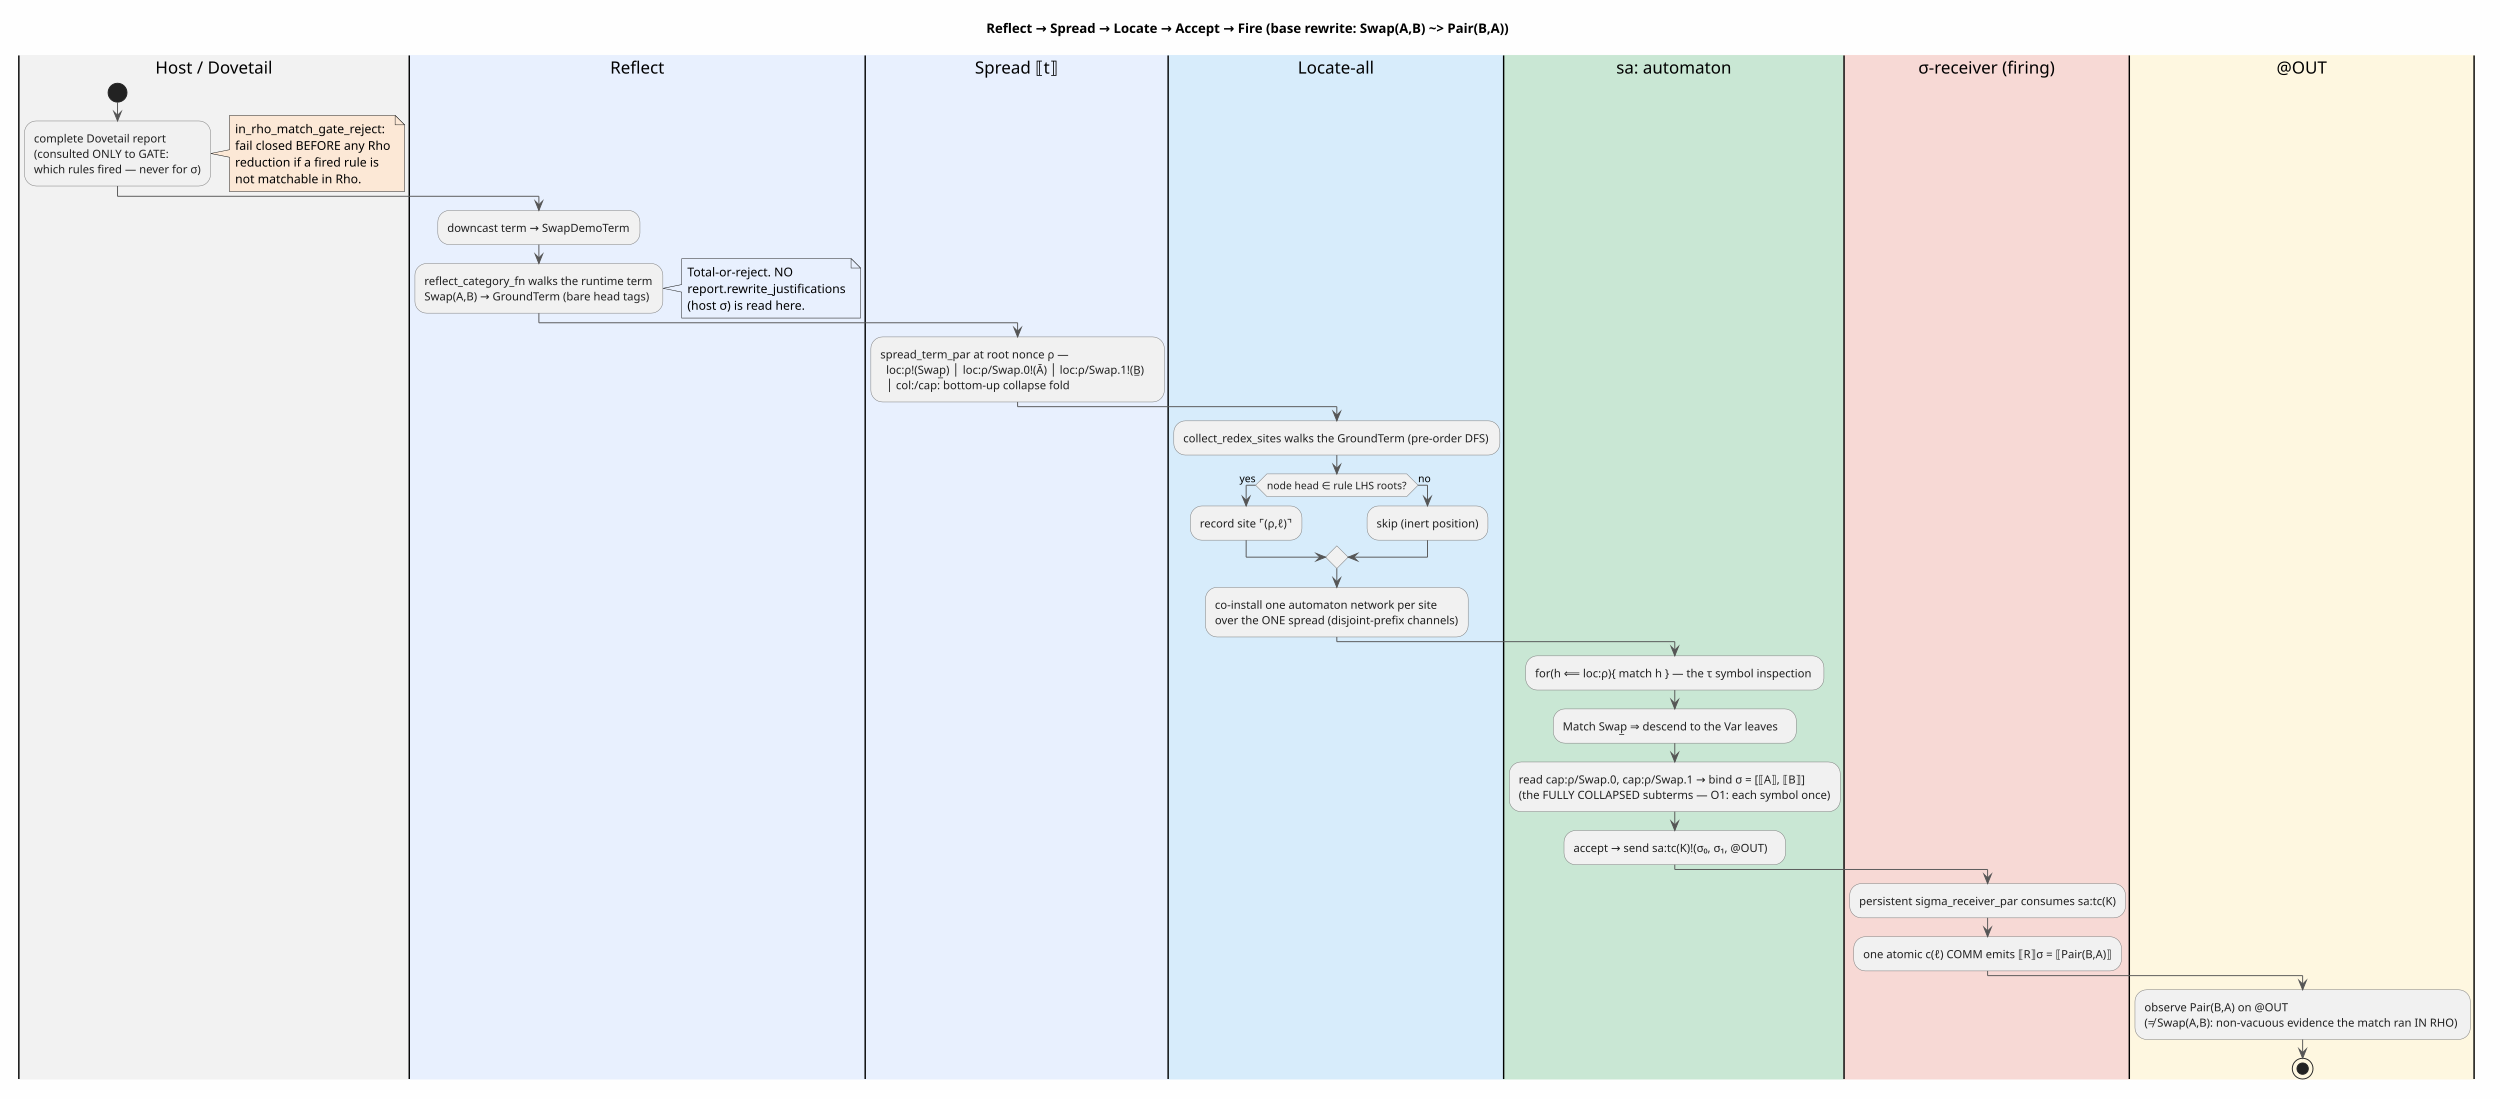
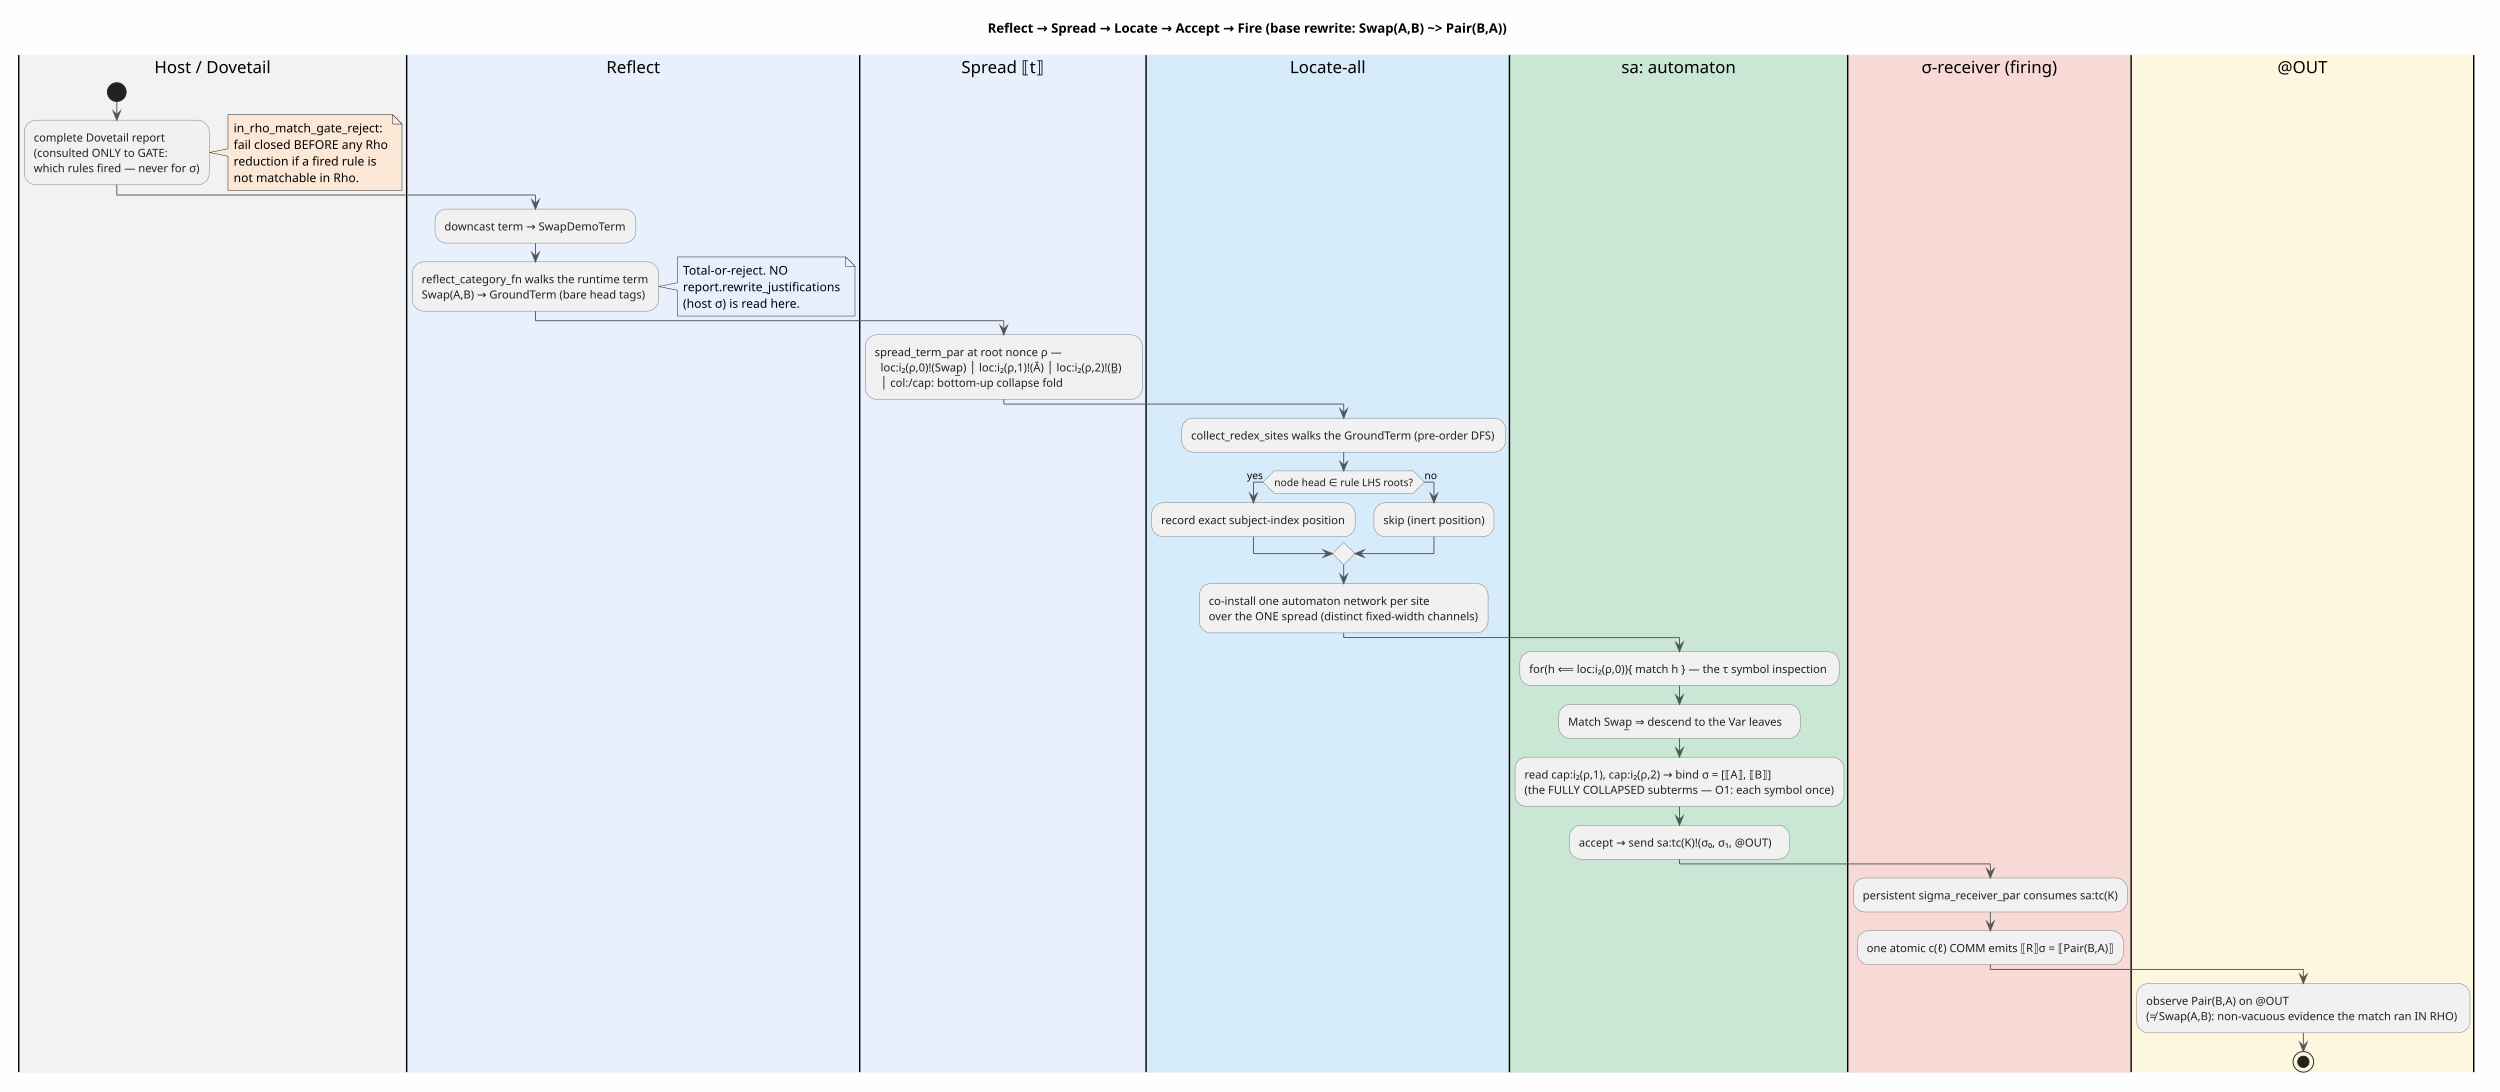
- <svg xmlns="http://www.w3.org/2000/svg" contentStyleType="text/css" data-diagram-type="ACTIVITY" height="1166px" preserveAspectRatio="none" style="width:2653px;height:1166px;background:#FEFEFE;" version="1.1" viewBox="0 0 2653 1166" width="2653px" zoomAndPan="magnify">
+ <svg xmlns="http://www.w3.org/2000/svg" contentStyleType="text/css" data-diagram-type="ACTIVITY" height="1166px" preserveAspectRatio="none" style="width:2670px;height:1166px;background:#FEFEFE;" version="1.1" viewBox="0 0 2670 1166" width="2670px" zoomAndPan="magnify">
  <defs />
  <g>
-     <rect fill="#FEFEFE" height="1166" style="stroke:none;stroke-width:1;" width="2653" x="0" y="0" />
+     <rect fill="#FEFEFE" height="1166" style="stroke:none;stroke-width:1;" width="2670" x="0" y="0" />
    <g class="title" data-source-line="14">
-       <text fill="#000000" font-family="sans" font-size="14" font-weight="700" lengthAdjust="spacing" textLength="558.564" x="1046.64" y="34.966">Reflect → Spread → Locate → Accept → Fire  (base rewrite: Swap(A,B) ~&gt; Pair(B,A))</text>
+       <text fill="#000000" font-family="sans" font-size="14" font-weight="700" lengthAdjust="spacing" textLength="558.564" x="1054.855" y="34.966">Reflect → Spread → Locate → Accept → Fire  (base rewrite: Swap(A,B) ~&gt; Pair(B,A))</text>
    </g>
-     <rect fill="none" height="24.516" style="stroke:none;stroke-width:1;" width="2606.845" x="20" y="58.842" />
+     <rect fill="none" height="24.516" style="stroke:none;stroke-width:1;" width="2623.275" x="20" y="58.842" />
    <rect fill="#F2F2F2" height="1086.197" style="stroke:#F2F2F2;stroke-width:1;" width="414.31" x="20" y="58.842" />
    <ellipse cx="124.735" cy="98.358" fill="#222222" rx="10" ry="10" style="stroke:#222222;stroke-width:1;" />
    <path d="M243.469,122.462 L243.469,158.874 L223.469,162.874 L243.469,166.874 L243.469,203.286 A0,0 0 0 0 243.469,203.286 L429.31,203.286 A0,0 0 0 0 429.31,203.286 L429.31,132.462 L419.31,122.462 L243.469,122.462 A0,0 0 0 0 243.469,122.462" fill="#FCE8D6" style="stroke:#181818;stroke-width:0.5;" />
    <path d="M419.31,122.462 L419.31,132.462 L429.31,132.462 L419.31,122.462" fill="#FCE8D6" style="stroke:#181818;stroke-width:0.5;" />
    <text fill="#000000" font-family="sans" font-size="13" lengthAdjust="spacing" textLength="159.276" x="249.469" y="141.359">in_rho_match_gate_reject:</text>
    <text fill="#000000" font-family="sans" font-size="13" lengthAdjust="spacing" textLength="164.84" x="249.469" y="159.065">fail closed BEFORE any Rho</text>
    <text fill="#000000" font-family="sans" font-size="13" lengthAdjust="spacing" textLength="153.127" x="249.469" y="176.771">reduction if a fired rule is</text>
    <text fill="#000000" font-family="sans" font-size="13" lengthAdjust="spacing" textLength="133.978" x="249.469" y="194.477">not matchable in Rho.</text>
    <rect fill="#F1F1F1" height="69.032" rx="12.5" ry="12.5" style="stroke:#7A7A7A;stroke-width:0.5;" width="197.469" x="26" y="128.358" />
    <text fill="#202020" font-family="sans" font-size="12" lengthAdjust="spacing" textLength="140.617" x="36" y="151.186">complete Dovetail report</text>
    <text fill="#202020" font-family="sans" font-size="12" lengthAdjust="spacing" textLength="144.265" x="36" y="167.53">(consulted ONLY to GATE:</text>
    <text fill="#202020" font-family="sans" font-size="12" lengthAdjust="spacing" textLength="177.469" x="36" y="183.874">which rules fired — never for σ)</text>
    <line style="stroke:#000000;stroke-width:1.5;" x1="20" x2="20" y1="58.842" y2="1145.039" />
    <rect fill="#E8F0FE" height="1086.197" style="stroke:#E8F0FE;stroke-width:1;" width="483.837" x="434.31" y="58.842" />
    <rect fill="#F1F1F1" height="36.344" rx="12.5" ry="12.5" style="stroke:#7A7A7A;stroke-width:0.5;" width="214.508" x="464.604" y="223.286" />
    <text fill="#202020" font-family="sans" font-size="12" lengthAdjust="spacing" textLength="194.508" x="474.604" y="246.114">downcast term → SwapDemoTerm</text>
    <path d="M723.406,274.415 L723.406,301.974 L703.406,305.974 L723.406,309.974 L723.406,337.533 A0,0 0 0 0 723.406,337.533 L913.146,337.533 A0,0 0 0 0 913.146,337.533 L913.146,284.415 L903.146,274.415 L723.406,274.415 A0,0 0 0 0 723.406,274.415" fill="#E8F0FE" style="stroke:#181818;stroke-width:0.5;" />
    <path d="M903.146,274.415 L903.146,284.415 L913.146,284.415 L903.146,274.415" fill="#E8F0FE" style="stroke:#181818;stroke-width:0.5;" />
    <text fill="#000000" font-family="sans" font-size="13" lengthAdjust="spacing" textLength="113.256" x="729.406" y="293.312">Total-or-reject. NO</text>
    <text fill="#000000" font-family="sans" font-size="13" lengthAdjust="spacing" textLength="168.74" x="729.406" y="311.018">report.rewrite_justifications</text>
    <text fill="#000000" font-family="sans" font-size="13" lengthAdjust="spacing" textLength="125.242" x="729.406" y="328.724">(host σ) is read here.</text>
    <rect fill="#F1F1F1" height="52.688" rx="12.5" ry="12.5" style="stroke:#7A7A7A;stroke-width:0.5;" width="263.096" x="440.31" y="279.63" />
    <text fill="#202020" font-family="sans" font-size="12" lengthAdjust="spacing" textLength="242.21" x="450.31" y="302.458">reflect_category_fn walks the runtime term</text>
    <text fill="#202020" font-family="sans" font-size="12" lengthAdjust="spacing" textLength="243.096" x="450.31" y="318.802">Swap(A,B) → GroundTerm  (bare head tags)</text>
    <line style="stroke:#000000;stroke-width:1.5;" x1="434.31" x2="434.31" y1="58.842" y2="1145.039" />
-     <rect fill="#E8F0FE" height="1086.197" style="stroke:#E8F0FE;stroke-width:1;" width="321.483" x="918.146" y="58.842" />
-     <rect fill="#F1F1F1" height="69.032" rx="12.5" ry="12.5" style="stroke:#7A7A7A;stroke-width:0.5;" width="311.483" x="924.146" y="357.533" />
+     <rect fill="#E8F0FE" height="1086.197" style="stroke:#E8F0FE;stroke-width:1;" width="305.859" x="918.146" y="58.842" />
+     <rect fill="#F1F1F1" height="69.032" rx="12.5" ry="12.5" style="stroke:#7A7A7A;stroke-width:0.5;" width="295.859" x="924.146" y="357.533" />
    <text fill="#202020" font-family="sans" font-size="12" lengthAdjust="spacing" textLength="200.257" x="934.146" y="380.361">spread_term_par at root nonce ρ —</text>
-     <text fill="#202020" font-family="sans" font-size="12" lengthAdjust="spacing" textLength="285.243" x="940.386" y="396.705">loc:ρ!(Swap̲)  │  loc:ρ/Swap.0!(Ā)  │  loc:ρ/Swap.1!(B̲)</text>
+     <text fill="#202020" font-family="sans" font-size="12" lengthAdjust="spacing" textLength="269.619" x="940.386" y="396.705">loc:i₂(ρ,0)!(Swap̲)  │  loc:i₂(ρ,1)!(Ā)  │  loc:i₂(ρ,2)!(B̲)</text>
    <text fill="#202020" font-family="sans" font-size="12" lengthAdjust="spacing" textLength="197.858" x="940.386" y="413.05">│  col:/cap: bottom-up collapse fold</text>
    <line style="stroke:#000000;stroke-width:1.5;" x1="918.146" x2="918.146" y1="58.842" y2="1145.039" />
-     <rect fill="#D7ECFB" height="1086.197" style="stroke:#D7ECFB;stroke-width:1;" width="356.018" x="1239.629" y="58.842" />
-     <rect fill="#F1F1F1" height="36.344" rx="12.5" ry="12.5" style="stroke:#7A7A7A;stroke-width:0.5;" width="346.018" x="1245.629" y="446.565" />
-     <text fill="#202020" font-family="sans" font-size="12" lengthAdjust="spacing" textLength="326.018" x="1255.629" y="469.394">collect_redex_sites walks the GroundTerm (pre-order DFS)</text>
-     <polygon fill="#F1F1F1" points="1344.416,502.91,1492.861,502.91,1504.861,514.91,1492.861,526.91,1344.416,526.91,1332.416,514.91,1344.416,502.91" style="stroke:#7A7A7A;stroke-width:0.5;stroke-linejoin:miter;stroke-miterlimit:10;" />
-     <text fill="#202020" font-family="sans" font-size="11" lengthAdjust="spacing" textLength="148.445" x="1344.416" y="519.178">node head ∈ rule LHS roots?</text>
-     <text fill="#000000" font-family="sans" font-size="11" lengthAdjust="spacing" textLength="17.083" x="1315.333" y="511.687">yes</text>
-     <text fill="#000000" font-family="sans" font-size="11" lengthAdjust="spacing" textLength="13.453" x="1504.861" y="511.687">no</text>
-     <rect fill="#F1F1F1" height="36.344" rx="12.5" ry="12.5" style="stroke:#7A7A7A;stroke-width:0.5;" width="118.371" x="1263.23" y="536.91" />
-     <text fill="#202020" font-family="sans" font-size="12" lengthAdjust="spacing" textLength="98.371" x="1273.23" y="559.738">record site ⌜(ρ,ℓ)⌝</text>
-     <rect fill="#F1F1F1" height="36.344" rx="12.5" ry="12.5" style="stroke:#7A7A7A;stroke-width:0.5;" width="128.229" x="1450.746" y="536.91" />
-     <text fill="#202020" font-family="sans" font-size="12" lengthAdjust="spacing" textLength="108.229" x="1460.746" y="559.738">skip (inert position)</text>
-     <polygon fill="#F1F1F1" points="1418.638,579.254,1430.638,591.254,1418.638,603.254,1406.638,591.254,1418.638,579.254" style="stroke:#7A7A7A;stroke-width:0.5;stroke-linejoin:miter;stroke-miterlimit:10;" />
-     <rect fill="#F1F1F1" height="52.688" rx="12.5" ry="12.5" style="stroke:#7A7A7A;stroke-width:0.5;" width="278.842" x="1279.217" y="623.254" />
-     <text fill="#202020" font-family="sans" font-size="12" lengthAdjust="spacing" textLength="235.766" x="1289.217" y="646.082">co-install one automaton network per site</text>
-     <text fill="#202020" font-family="sans" font-size="12" lengthAdjust="spacing" textLength="258.842" x="1289.217" y="662.426">over the ONE spread (disjoint-prefix channels)</text>
-     <line style="stroke:#000000;stroke-width:1.5;" x1="1239.629" x2="1239.629" y1="58.842" y2="1145.039" />
-     <rect fill="#C9E7D4" height="1086.197" style="stroke:#C9E7D4;stroke-width:1;" width="361.25" x="1595.648" y="58.842" />
-     <rect fill="#F1F1F1" height="36.344" rx="12.5" ry="12.5" style="stroke:#7A7A7A;stroke-width:0.5;" width="316.505" x="1619.02" y="695.942" />
-     <text fill="#202020" font-family="sans" font-size="12" lengthAdjust="spacing" textLength="296.505" x="1629.02" y="718.77">for(h ⟸ loc:ρ){ match h }  — the τ symbol inspection</text>
-     <rect fill="#F1F1F1" height="36.344" rx="12.5" ry="12.5" style="stroke:#7A7A7A;stroke-width:0.5;" width="257.936" x="1648.305" y="752.286" />
-     <text fill="#202020" font-family="sans" font-size="12" lengthAdjust="spacing" textLength="237.936" x="1658.305" y="775.114">Match  Swap̲  ⇒  descend to the Var leaves</text>
-     <rect fill="#F1F1F1" height="52.688" rx="12.5" ry="12.5" style="stroke:#7A7A7A;stroke-width:0.5;" width="351.25" x="1601.648" y="808.63" />
-     <text fill="#202020" font-family="sans" font-size="12" lengthAdjust="spacing" textLength="310.086" x="1611.648" y="831.458">read cap:ρ/Swap.0, cap:ρ/Swap.1  →  bind σ = [⟦A⟧, ⟦B⟧]</text>
-     <text fill="#202020" font-family="sans" font-size="12" lengthAdjust="spacing" textLength="331.25" x="1611.648" y="847.802">(the FULLY COLLAPSED subterms — O1: each symbol once)</text>
-     <rect fill="#F1F1F1" height="36.344" rx="12.5" ry="12.5" style="stroke:#7A7A7A;stroke-width:0.5;" width="235.076" x="1659.735" y="881.318" />
-     <text fill="#202020" font-family="sans" font-size="12" lengthAdjust="spacing" textLength="215.076" x="1669.735" y="904.146">accept  →  send  sa:tc(K)!(σ₀, σ₁, @OUT)</text>
-     <line style="stroke:#000000;stroke-width:1.5;" x1="1595.648" x2="1595.648" y1="58.842" y2="1145.039" />
-     <rect fill="#F7D9D5" height="1086.197" style="stroke:#F7D9D5;stroke-width:1;" width="302.726" x="1956.898" y="58.842" />
-     <rect fill="#F1F1F1" height="36.344" rx="12.5" ry="12.5" style="stroke:#7A7A7A;stroke-width:0.5;" width="292.726" x="1962.898" y="937.663" />
-     <text fill="#202020" font-family="sans" font-size="12" lengthAdjust="spacing" textLength="272.726" x="1972.898" y="960.491">persistent sigma_receiver_par consumes sa:tc(K)</text>
-     <rect fill="#F1F1F1" height="36.344" rx="12.5" ry="12.5" style="stroke:#7A7A7A;stroke-width:0.5;" width="284.163" x="1967.179" y="994.007" />
-     <text fill="#202020" font-family="sans" font-size="12" lengthAdjust="spacing" textLength="264.163" x="1977.179" y="1016.835">one atomic c(ℓ) COMM emits ⟦R⟧σ = ⟦Pair(B,A)⟧</text>
-     <line style="stroke:#000000;stroke-width:1.5;" x1="1956.898" x2="1956.898" y1="58.842" y2="1145.039" />
-     <rect fill="#FEF7E0" height="1086.197" style="stroke:#FEF7E0;stroke-width:1;" width="365.881" x="2259.624" y="58.842" />
-     <rect fill="#F1F1F1" height="52.688" rx="12.5" ry="12.5" style="stroke:#7A7A7A;stroke-width:0.5;" width="355.881" x="2265.624" y="1050.351" />
-     <text fill="#202020" font-family="sans" font-size="12" lengthAdjust="spacing" textLength="158.785" x="2275.624" y="1073.179">observe  Pair(B,A)  on @OUT</text>
-     <text fill="#202020" font-family="sans" font-size="12" lengthAdjust="spacing" textLength="335.881" x="2275.624" y="1089.523">(≠ Swap(A,B): non-vacuous evidence the match ran IN RHO)</text>
-     <ellipse cx="2443.564" cy="1134.039" fill="none" rx="11" ry="11" style="stroke:#222222;stroke-width:1;" />
-     <ellipse cx="2443.564" cy="1134.039" fill="#222222" rx="6" ry="6" style="stroke:#222222;stroke-width:1;" />
-     <line style="stroke:#000000;stroke-width:1.5;" x1="2259.624" x2="2259.624" y1="58.842" y2="1145.039" />
-     <line style="stroke:#000000;stroke-width:1.5;" x1="2625.505" x2="2625.505" y1="58.842" y2="1145.039" />
+     <rect fill="#D7ECFB" height="1086.197" style="stroke:#D7ECFB;stroke-width:1;" width="388.072" x="1224.005" y="58.842" />
+     <rect fill="#F1F1F1" height="36.344" rx="12.5" ry="12.5" style="stroke:#7A7A7A;stroke-width:0.5;" width="346.018" x="1262.059" y="446.565" />
+     <text fill="#202020" font-family="sans" font-size="12" lengthAdjust="spacing" textLength="326.018" x="1272.059" y="469.394">collect_redex_sites walks the GroundTerm (pre-order DFS)</text>
+     <polygon fill="#F1F1F1" points="1360.846,502.91,1509.291,502.91,1521.291,514.91,1509.291,526.91,1360.846,526.91,1348.846,514.91,1360.846,502.91" style="stroke:#7A7A7A;stroke-width:0.5;stroke-linejoin:miter;stroke-miterlimit:10;" />
+     <text fill="#202020" font-family="sans" font-size="11" lengthAdjust="spacing" textLength="148.445" x="1360.846" y="519.178">node head ∈ rule LHS roots?</text>
+     <text fill="#000000" font-family="sans" font-size="11" lengthAdjust="spacing" textLength="17.083" x="1331.763" y="511.687">yes</text>
+     <text fill="#000000" font-family="sans" font-size="11" lengthAdjust="spacing" textLength="13.453" x="1521.291" y="511.687">no</text>
+     <rect fill="#F1F1F1" height="36.344" rx="12.5" ry="12.5" style="stroke:#7A7A7A;stroke-width:0.5;" width="217.341" x="1230.005" y="536.91" />
+     <text fill="#202020" font-family="sans" font-size="12" lengthAdjust="spacing" textLength="197.341" x="1240.005" y="559.738">record exact subject-index position</text>
+     <rect fill="#F1F1F1" height="36.344" rx="12.5" ry="12.5" style="stroke:#7A7A7A;stroke-width:0.5;" width="128.229" x="1467.346" y="536.91" />
+     <text fill="#202020" font-family="sans" font-size="12" lengthAdjust="spacing" textLength="108.229" x="1477.346" y="559.738">skip (inert position)</text>
+     <polygon fill="#F1F1F1" points="1435.068,579.254,1447.068,591.254,1435.068,603.254,1423.068,591.254,1435.068,579.254" style="stroke:#7A7A7A;stroke-width:0.5;stroke-linejoin:miter;stroke-miterlimit:10;" />
+     <rect fill="#F1F1F1" height="52.688" rx="12.5" ry="12.5" style="stroke:#7A7A7A;stroke-width:0.5;" width="308.398" x="1280.869" y="623.254" />
+     <text fill="#202020" font-family="sans" font-size="12" lengthAdjust="spacing" textLength="235.766" x="1290.869" y="646.082">co-install one automaton network per site</text>
+     <text fill="#202020" font-family="sans" font-size="12" lengthAdjust="spacing" textLength="288.398" x="1290.869" y="662.426">over the ONE spread (distinct fixed-width channels)</text>
+     <line style="stroke:#000000;stroke-width:1.5;" x1="1224.005" x2="1224.005" y1="58.842" y2="1145.039" />
+     <rect fill="#C9E7D4" height="1086.197" style="stroke:#C9E7D4;stroke-width:1;" width="361.25" x="1612.078" y="58.842" />
+     <rect fill="#F1F1F1" height="36.344" rx="12.5" ry="12.5" style="stroke:#7A7A7A;stroke-width:0.5;" width="341.081" x="1623.162" y="695.942" />
+     <text fill="#202020" font-family="sans" font-size="12" lengthAdjust="spacing" textLength="321.081" x="1633.162" y="718.77">for(h ⟸ loc:i₂(ρ,0)){ match h }  — the τ symbol inspection</text>
+     <rect fill="#F1F1F1" height="36.344" rx="12.5" ry="12.5" style="stroke:#7A7A7A;stroke-width:0.5;" width="257.936" x="1664.735" y="752.286" />
+     <text fill="#202020" font-family="sans" font-size="12" lengthAdjust="spacing" textLength="237.936" x="1674.735" y="775.114">Match  Swap̲  ⇒  descend to the Var leaves</text>
+     <rect fill="#F1F1F1" height="52.688" rx="12.5" ry="12.5" style="stroke:#7A7A7A;stroke-width:0.5;" width="351.25" x="1618.078" y="808.63" />
+     <text fill="#202020" font-family="sans" font-size="12" lengthAdjust="spacing" textLength="269.886" x="1628.078" y="831.458">read cap:i₂(ρ,1), cap:i₂(ρ,2)  →  bind σ = [⟦A⟧, ⟦B⟧]</text>
+     <text fill="#202020" font-family="sans" font-size="12" lengthAdjust="spacing" textLength="331.25" x="1628.078" y="847.802">(the FULLY COLLAPSED subterms — O1: each symbol once)</text>
+     <rect fill="#F1F1F1" height="36.344" rx="12.5" ry="12.5" style="stroke:#7A7A7A;stroke-width:0.5;" width="235.076" x="1676.165" y="881.318" />
+     <text fill="#202020" font-family="sans" font-size="12" lengthAdjust="spacing" textLength="215.076" x="1686.165" y="904.146">accept  →  send  sa:tc(K)!(σ₀, σ₁, @OUT)</text>
+     <line style="stroke:#000000;stroke-width:1.5;" x1="1612.078" x2="1612.078" y1="58.842" y2="1145.039" />
+     <rect fill="#F7D9D5" height="1086.197" style="stroke:#F7D9D5;stroke-width:1;" width="302.726" x="1973.328" y="58.842" />
+     <rect fill="#F1F1F1" height="36.344" rx="12.5" ry="12.5" style="stroke:#7A7A7A;stroke-width:0.5;" width="292.726" x="1979.328" y="937.663" />
+     <text fill="#202020" font-family="sans" font-size="12" lengthAdjust="spacing" textLength="272.726" x="1989.328" y="960.491">persistent sigma_receiver_par consumes sa:tc(K)</text>
+     <rect fill="#F1F1F1" height="36.344" rx="12.5" ry="12.5" style="stroke:#7A7A7A;stroke-width:0.5;" width="284.163" x="1983.609" y="994.007" />
+     <text fill="#202020" font-family="sans" font-size="12" lengthAdjust="spacing" textLength="264.163" x="1993.609" y="1016.835">one atomic c(ℓ) COMM emits ⟦R⟧σ = ⟦Pair(B,A)⟧</text>
+     <line style="stroke:#000000;stroke-width:1.5;" x1="1973.328" x2="1973.328" y1="58.842" y2="1145.039" />
+     <rect fill="#FEF7E0" height="1086.197" style="stroke:#FEF7E0;stroke-width:1;" width="365.881" x="2276.054" y="58.842" />
+     <rect fill="#F1F1F1" height="52.688" rx="12.5" ry="12.5" style="stroke:#7A7A7A;stroke-width:0.5;" width="355.881" x="2282.054" y="1050.351" />
+     <text fill="#202020" font-family="sans" font-size="12" lengthAdjust="spacing" textLength="158.785" x="2292.054" y="1073.179">observe  Pair(B,A)  on @OUT</text>
+     <text fill="#202020" font-family="sans" font-size="12" lengthAdjust="spacing" textLength="335.881" x="2292.054" y="1089.523">(≠ Swap(A,B): non-vacuous evidence the match ran IN RHO)</text>
+     <ellipse cx="2459.994" cy="1134.039" fill="none" rx="11" ry="11" style="stroke:#222222;stroke-width:1;" />
+     <ellipse cx="2459.994" cy="1134.039" fill="#222222" rx="6" ry="6" style="stroke:#222222;stroke-width:1;" />
+     <line style="stroke:#000000;stroke-width:1.5;" x1="2276.054" x2="2276.054" y1="58.842" y2="1145.039" />
+     <line style="stroke:#000000;stroke-width:1.5;" x1="2641.935" x2="2641.935" y1="58.842" y2="1145.039" />
    <line style="stroke:#555555;stroke-width:1;" x1="124.735" x2="124.735" y1="108.358" y2="128.358" />
    <polygon fill="#555555" points="120.735,118.358,124.735,128.358,128.735,118.358,124.735,122.358" style="stroke:#555555;stroke-width:1;stroke-linejoin:miter;stroke-miterlimit:10;" />
    <line style="stroke:#555555;stroke-width:1;" x1="571.858" x2="571.858" y1="259.63" y2="279.63" />
    <polygon fill="#555555" points="567.858,269.63,571.858,279.63,575.858,269.63,571.858,273.63" style="stroke:#555555;stroke-width:1;stroke-linejoin:miter;stroke-miterlimit:10;" />
-     <line style="stroke:#555555;stroke-width:1;" x1="1332.416" x2="1322.416" y1="514.91" y2="514.91" />
-     <line style="stroke:#555555;stroke-width:1;" x1="1322.416" x2="1322.416" y1="514.91" y2="536.91" />
-     <polygon fill="#555555" points="1318.416,526.91,1322.416,536.91,1326.416,526.91,1322.416,530.91" style="stroke:#555555;stroke-width:1;stroke-linejoin:miter;stroke-miterlimit:10;" />
-     <line style="stroke:#555555;stroke-width:1;" x1="1504.861" x2="1514.861" y1="514.91" y2="514.91" />
-     <line style="stroke:#555555;stroke-width:1;" x1="1514.861" x2="1514.861" y1="514.91" y2="536.91" />
-     <polygon fill="#555555" points="1510.861,526.91,1514.861,536.91,1518.861,526.91,1514.861,530.91" style="stroke:#555555;stroke-width:1;stroke-linejoin:miter;stroke-miterlimit:10;" />
-     <line style="stroke:#555555;stroke-width:1;" x1="1322.416" x2="1322.416" y1="573.254" y2="591.254" />
-     <line style="stroke:#555555;stroke-width:1;" x1="1322.416" x2="1406.638" y1="591.254" y2="591.254" />
-     <polygon fill="#555555" points="1396.638,587.254,1406.638,591.254,1396.638,595.254,1400.638,591.254" style="stroke:#555555;stroke-width:1;stroke-linejoin:miter;stroke-miterlimit:10;" />
-     <line style="stroke:#555555;stroke-width:1;" x1="1514.861" x2="1514.861" y1="573.254" y2="591.254" />
-     <line style="stroke:#555555;stroke-width:1;" x1="1514.861" x2="1430.638" y1="591.254" y2="591.254" />
-     <polygon fill="#555555" points="1440.638,587.254,1430.638,591.254,1440.638,595.254,1436.638,591.254" style="stroke:#555555;stroke-width:1;stroke-linejoin:miter;stroke-miterlimit:10;" />
-     <line style="stroke:#555555;stroke-width:1;" x1="1418.638" x2="1418.638" y1="482.91" y2="502.91" />
-     <polygon fill="#555555" points="1414.638,492.91,1418.638,502.91,1422.638,492.91,1418.638,496.91" style="stroke:#555555;stroke-width:1;stroke-linejoin:miter;stroke-miterlimit:10;" />
-     <line style="stroke:#555555;stroke-width:1;" x1="1418.638" x2="1418.638" y1="603.254" y2="623.254" />
-     <polygon fill="#555555" points="1414.638,613.254,1418.638,623.254,1422.638,613.254,1418.638,617.254" style="stroke:#555555;stroke-width:1;stroke-linejoin:miter;stroke-miterlimit:10;" />
-     <line style="stroke:#555555;stroke-width:1;" x1="1777.273" x2="1777.273" y1="732.286" y2="752.286" />
-     <polygon fill="#555555" points="1773.273,742.286,1777.273,752.286,1781.273,742.286,1777.273,746.286" style="stroke:#555555;stroke-width:1;stroke-linejoin:miter;stroke-miterlimit:10;" />
-     <line style="stroke:#555555;stroke-width:1;" x1="1777.273" x2="1777.273" y1="788.63" y2="808.63" />
-     <polygon fill="#555555" points="1773.273,798.63,1777.273,808.63,1781.273,798.63,1777.273,802.63" style="stroke:#555555;stroke-width:1;stroke-linejoin:miter;stroke-miterlimit:10;" />
-     <line style="stroke:#555555;stroke-width:1;" x1="1777.273" x2="1777.273" y1="861.318" y2="881.318" />
-     <polygon fill="#555555" points="1773.273,871.318,1777.273,881.318,1781.273,871.318,1777.273,875.318" style="stroke:#555555;stroke-width:1;stroke-linejoin:miter;stroke-miterlimit:10;" />
-     <line style="stroke:#555555;stroke-width:1;" x1="2109.261" x2="2109.261" y1="974.007" y2="994.007" />
-     <polygon fill="#555555" points="2105.261,984.007,2109.261,994.007,2113.261,984.007,2109.261,988.007" style="stroke:#555555;stroke-width:1;stroke-linejoin:miter;stroke-miterlimit:10;" />
-     <line style="stroke:#555555;stroke-width:1;" x1="2443.564" x2="2443.564" y1="1103.039" y2="1123.039" />
-     <polygon fill="#555555" points="2439.564,1113.039,2443.564,1123.039,2447.564,1113.039,2443.564,1117.039" style="stroke:#555555;stroke-width:1;stroke-linejoin:miter;stroke-miterlimit:10;" />
+     <line style="stroke:#555555;stroke-width:1;" x1="1348.846" x2="1338.676" y1="514.91" y2="514.91" />
+     <line style="stroke:#555555;stroke-width:1;" x1="1338.676" x2="1338.676" y1="514.91" y2="536.91" />
+     <polygon fill="#555555" points="1334.676,526.91,1338.676,536.91,1342.676,526.91,1338.676,530.91" style="stroke:#555555;stroke-width:1;stroke-linejoin:miter;stroke-miterlimit:10;" />
+     <line style="stroke:#555555;stroke-width:1;" x1="1521.291" x2="1531.461" y1="514.91" y2="514.91" />
+     <line style="stroke:#555555;stroke-width:1;" x1="1531.461" x2="1531.461" y1="514.91" y2="536.91" />
+     <polygon fill="#555555" points="1527.461,526.91,1531.461,536.91,1535.461,526.91,1531.461,530.91" style="stroke:#555555;stroke-width:1;stroke-linejoin:miter;stroke-miterlimit:10;" />
+     <line style="stroke:#555555;stroke-width:1;" x1="1338.676" x2="1338.676" y1="573.254" y2="591.254" />
+     <line style="stroke:#555555;stroke-width:1;" x1="1338.676" x2="1423.068" y1="591.254" y2="591.254" />
+     <polygon fill="#555555" points="1413.068,587.254,1423.068,591.254,1413.068,595.254,1417.068,591.254" style="stroke:#555555;stroke-width:1;stroke-linejoin:miter;stroke-miterlimit:10;" />
+     <line style="stroke:#555555;stroke-width:1;" x1="1531.461" x2="1531.461" y1="573.254" y2="591.254" />
+     <line style="stroke:#555555;stroke-width:1;" x1="1531.461" x2="1447.068" y1="591.254" y2="591.254" />
+     <polygon fill="#555555" points="1457.068,587.254,1447.068,591.254,1457.068,595.254,1453.068,591.254" style="stroke:#555555;stroke-width:1;stroke-linejoin:miter;stroke-miterlimit:10;" />
+     <line style="stroke:#555555;stroke-width:1;" x1="1435.068" x2="1435.068" y1="482.91" y2="502.91" />
+     <polygon fill="#555555" points="1431.068,492.91,1435.068,502.91,1439.068,492.91,1435.068,496.91" style="stroke:#555555;stroke-width:1;stroke-linejoin:miter;stroke-miterlimit:10;" />
+     <line style="stroke:#555555;stroke-width:1;" x1="1435.068" x2="1435.068" y1="603.254" y2="623.254" />
+     <polygon fill="#555555" points="1431.068,613.254,1435.068,623.254,1439.068,613.254,1435.068,617.254" style="stroke:#555555;stroke-width:1;stroke-linejoin:miter;stroke-miterlimit:10;" />
+     <line style="stroke:#555555;stroke-width:1;" x1="1793.703" x2="1793.703" y1="732.286" y2="752.286" />
+     <polygon fill="#555555" points="1789.703,742.286,1793.703,752.286,1797.703,742.286,1793.703,746.286" style="stroke:#555555;stroke-width:1;stroke-linejoin:miter;stroke-miterlimit:10;" />
+     <line style="stroke:#555555;stroke-width:1;" x1="1793.703" x2="1793.703" y1="788.63" y2="808.63" />
+     <polygon fill="#555555" points="1789.703,798.63,1793.703,808.63,1797.703,798.63,1793.703,802.63" style="stroke:#555555;stroke-width:1;stroke-linejoin:miter;stroke-miterlimit:10;" />
+     <line style="stroke:#555555;stroke-width:1;" x1="1793.703" x2="1793.703" y1="861.318" y2="881.318" />
+     <polygon fill="#555555" points="1789.703,871.318,1793.703,881.318,1797.703,871.318,1793.703,875.318" style="stroke:#555555;stroke-width:1;stroke-linejoin:miter;stroke-miterlimit:10;" />
+     <line style="stroke:#555555;stroke-width:1;" x1="2125.691" x2="2125.691" y1="974.007" y2="994.007" />
+     <polygon fill="#555555" points="2121.691,984.007,2125.691,994.007,2129.691,984.007,2125.691,988.007" style="stroke:#555555;stroke-width:1;stroke-linejoin:miter;stroke-miterlimit:10;" />
+     <line style="stroke:#555555;stroke-width:1;" x1="2459.994" x2="2459.994" y1="1103.039" y2="1123.039" />
+     <polygon fill="#555555" points="2455.994,1113.039,2459.994,1123.039,2463.994,1113.039,2459.994,1117.039" style="stroke:#555555;stroke-width:1;stroke-linejoin:miter;stroke-miterlimit:10;" />
    <line style="stroke:#555555;stroke-width:1;" x1="124.735" x2="124.735" y1="197.39" y2="208.286" />
    <line style="stroke:#555555;stroke-width:1;" x1="124.735" x2="571.858" y1="208.286" y2="208.286" />
    <line style="stroke:#555555;stroke-width:1;" x1="571.858" x2="571.858" y1="208.286" y2="223.286" />
    <polygon fill="#555555" points="567.858,213.286,571.858,223.286,575.858,213.286,571.858,217.286" style="stroke:#555555;stroke-width:1;stroke-linejoin:miter;stroke-miterlimit:10;" />
    <line style="stroke:#555555;stroke-width:1;" x1="571.858" x2="571.858" y1="332.318" y2="342.533" />
-     <line style="stroke:#555555;stroke-width:1;" x1="571.858" x2="1079.888" y1="342.533" y2="342.533" />
-     <line style="stroke:#555555;stroke-width:1;" x1="1079.888" x2="1079.888" y1="342.533" y2="357.533" />
-     <polygon fill="#555555" points="1075.888,347.533,1079.888,357.533,1083.888,347.533,1079.888,351.533" style="stroke:#555555;stroke-width:1;stroke-linejoin:miter;stroke-miterlimit:10;" />
-     <line style="stroke:#555555;stroke-width:1;" x1="1079.888" x2="1079.888" y1="426.565" y2="431.565" />
-     <line style="stroke:#555555;stroke-width:1;" x1="1079.888" x2="1418.638" y1="431.565" y2="431.565" />
-     <line style="stroke:#555555;stroke-width:1;" x1="1418.638" x2="1418.638" y1="431.565" y2="446.565" />
-     <polygon fill="#555555" points="1414.638,436.565,1418.638,446.565,1422.638,436.565,1418.638,440.565" style="stroke:#555555;stroke-width:1;stroke-linejoin:miter;stroke-miterlimit:10;" />
-     <line style="stroke:#555555;stroke-width:1;" x1="1418.638" x2="1418.638" y1="675.942" y2="680.942" />
-     <line style="stroke:#555555;stroke-width:1;" x1="1418.638" x2="1777.273" y1="680.942" y2="680.942" />
-     <line style="stroke:#555555;stroke-width:1;" x1="1777.273" x2="1777.273" y1="680.942" y2="695.942" />
-     <polygon fill="#555555" points="1773.273,685.942,1777.273,695.942,1781.273,685.942,1777.273,689.942" style="stroke:#555555;stroke-width:1;stroke-linejoin:miter;stroke-miterlimit:10;" />
-     <line style="stroke:#555555;stroke-width:1;" x1="1777.273" x2="1777.273" y1="917.663" y2="922.663" />
-     <line style="stroke:#555555;stroke-width:1;" x1="1777.273" x2="2109.261" y1="922.663" y2="922.663" />
-     <line style="stroke:#555555;stroke-width:1;" x1="2109.261" x2="2109.261" y1="922.663" y2="937.663" />
-     <polygon fill="#555555" points="2105.261,927.663,2109.261,937.663,2113.261,927.663,2109.261,931.663" style="stroke:#555555;stroke-width:1;stroke-linejoin:miter;stroke-miterlimit:10;" />
-     <line style="stroke:#555555;stroke-width:1;" x1="2109.261" x2="2109.261" y1="1030.351" y2="1035.351" />
-     <line style="stroke:#555555;stroke-width:1;" x1="2109.261" x2="2443.564" y1="1035.351" y2="1035.351" />
-     <line style="stroke:#555555;stroke-width:1;" x1="2443.564" x2="2443.564" y1="1035.351" y2="1050.351" />
-     <polygon fill="#555555" points="2439.564,1040.351,2443.564,1050.351,2447.564,1040.351,2443.564,1044.351" style="stroke:#555555;stroke-width:1;stroke-linejoin:miter;stroke-miterlimit:10;" />
+     <line style="stroke:#555555;stroke-width:1;" x1="571.858" x2="1072.075" y1="342.533" y2="342.533" />
+     <line style="stroke:#555555;stroke-width:1;" x1="1072.075" x2="1072.075" y1="342.533" y2="357.533" />
+     <polygon fill="#555555" points="1068.075,347.533,1072.075,357.533,1076.075,347.533,1072.075,351.533" style="stroke:#555555;stroke-width:1;stroke-linejoin:miter;stroke-miterlimit:10;" />
+     <line style="stroke:#555555;stroke-width:1;" x1="1072.075" x2="1072.075" y1="426.565" y2="431.565" />
+     <line style="stroke:#555555;stroke-width:1;" x1="1072.075" x2="1435.068" y1="431.565" y2="431.565" />
+     <line style="stroke:#555555;stroke-width:1;" x1="1435.068" x2="1435.068" y1="431.565" y2="446.565" />
+     <polygon fill="#555555" points="1431.068,436.565,1435.068,446.565,1439.068,436.565,1435.068,440.565" style="stroke:#555555;stroke-width:1;stroke-linejoin:miter;stroke-miterlimit:10;" />
+     <line style="stroke:#555555;stroke-width:1;" x1="1435.068" x2="1435.068" y1="675.942" y2="680.942" />
+     <line style="stroke:#555555;stroke-width:1;" x1="1435.068" x2="1793.703" y1="680.942" y2="680.942" />
+     <line style="stroke:#555555;stroke-width:1;" x1="1793.703" x2="1793.703" y1="680.942" y2="695.942" />
+     <polygon fill="#555555" points="1789.703,685.942,1793.703,695.942,1797.703,685.942,1793.703,689.942" style="stroke:#555555;stroke-width:1;stroke-linejoin:miter;stroke-miterlimit:10;" />
+     <line style="stroke:#555555;stroke-width:1;" x1="1793.703" x2="1793.703" y1="917.663" y2="922.663" />
+     <line style="stroke:#555555;stroke-width:1;" x1="1793.703" x2="2125.691" y1="922.663" y2="922.663" />
+     <line style="stroke:#555555;stroke-width:1;" x1="2125.691" x2="2125.691" y1="922.663" y2="937.663" />
+     <polygon fill="#555555" points="2121.691,927.663,2125.691,937.663,2129.691,927.663,2125.691,931.663" style="stroke:#555555;stroke-width:1;stroke-linejoin:miter;stroke-miterlimit:10;" />
+     <line style="stroke:#555555;stroke-width:1;" x1="2125.691" x2="2125.691" y1="1030.351" y2="1035.351" />
+     <line style="stroke:#555555;stroke-width:1;" x1="2125.691" x2="2459.994" y1="1035.351" y2="1035.351" />
+     <line style="stroke:#555555;stroke-width:1;" x1="2459.994" x2="2459.994" y1="1035.351" y2="1050.351" />
+     <polygon fill="#555555" points="2455.994,1040.351,2459.994,1050.351,2463.994,1040.351,2459.994,1044.351" style="stroke:#555555;stroke-width:1;stroke-linejoin:miter;stroke-miterlimit:10;" />
    <text fill="#000000" font-family="sans" font-size="18" lengthAdjust="spacing" textLength="124.613" x="164.848" y="78.084">Host / Dovetail</text>
    <text fill="#000000" font-family="sans" font-size="18" lengthAdjust="spacing" textLength="57.474" x="647.491" y="78.084">Reflect</text>
-     <text fill="#000000" font-family="sans" font-size="18" lengthAdjust="spacing" textLength="88.708" x="1034.534" y="78.084">Spread ⟦t⟧</text>
-     <text fill="#000000" font-family="sans" font-size="18" lengthAdjust="spacing" textLength="80.891" x="1377.193" y="78.084">Locate-all</text>
-     <text fill="#000000" font-family="sans" font-size="18" lengthAdjust="spacing" textLength="122.273" x="1715.136" y="78.084">sa: automaton</text>
-     <text fill="#000000" font-family="sans" font-size="18" lengthAdjust="spacing" textLength="145.187" x="2035.667" y="78.084">σ-receiver (firing)</text>
-     <text fill="#000000" font-family="sans" font-size="18" lengthAdjust="spacing" textLength="53.406" x="2415.861" y="78.084">@OUT</text>
+     <text fill="#000000" font-family="sans" font-size="18" lengthAdjust="spacing" textLength="88.708" x="1026.722" y="78.084">Spread ⟦t⟧</text>
+     <text fill="#000000" font-family="sans" font-size="18" lengthAdjust="spacing" textLength="80.891" x="1377.595" y="78.084">Locate-all</text>
+     <text fill="#000000" font-family="sans" font-size="18" lengthAdjust="spacing" textLength="122.273" x="1731.566" y="78.084">sa: automaton</text>
+     <text fill="#000000" font-family="sans" font-size="18" lengthAdjust="spacing" textLength="145.187" x="2052.097" y="78.084">σ-receiver (firing)</text>
+     <text fill="#000000" font-family="sans" font-size="18" lengthAdjust="spacing" textLength="53.406" x="2432.291" y="78.084">@OUT</text>
  </g>
</svg>
